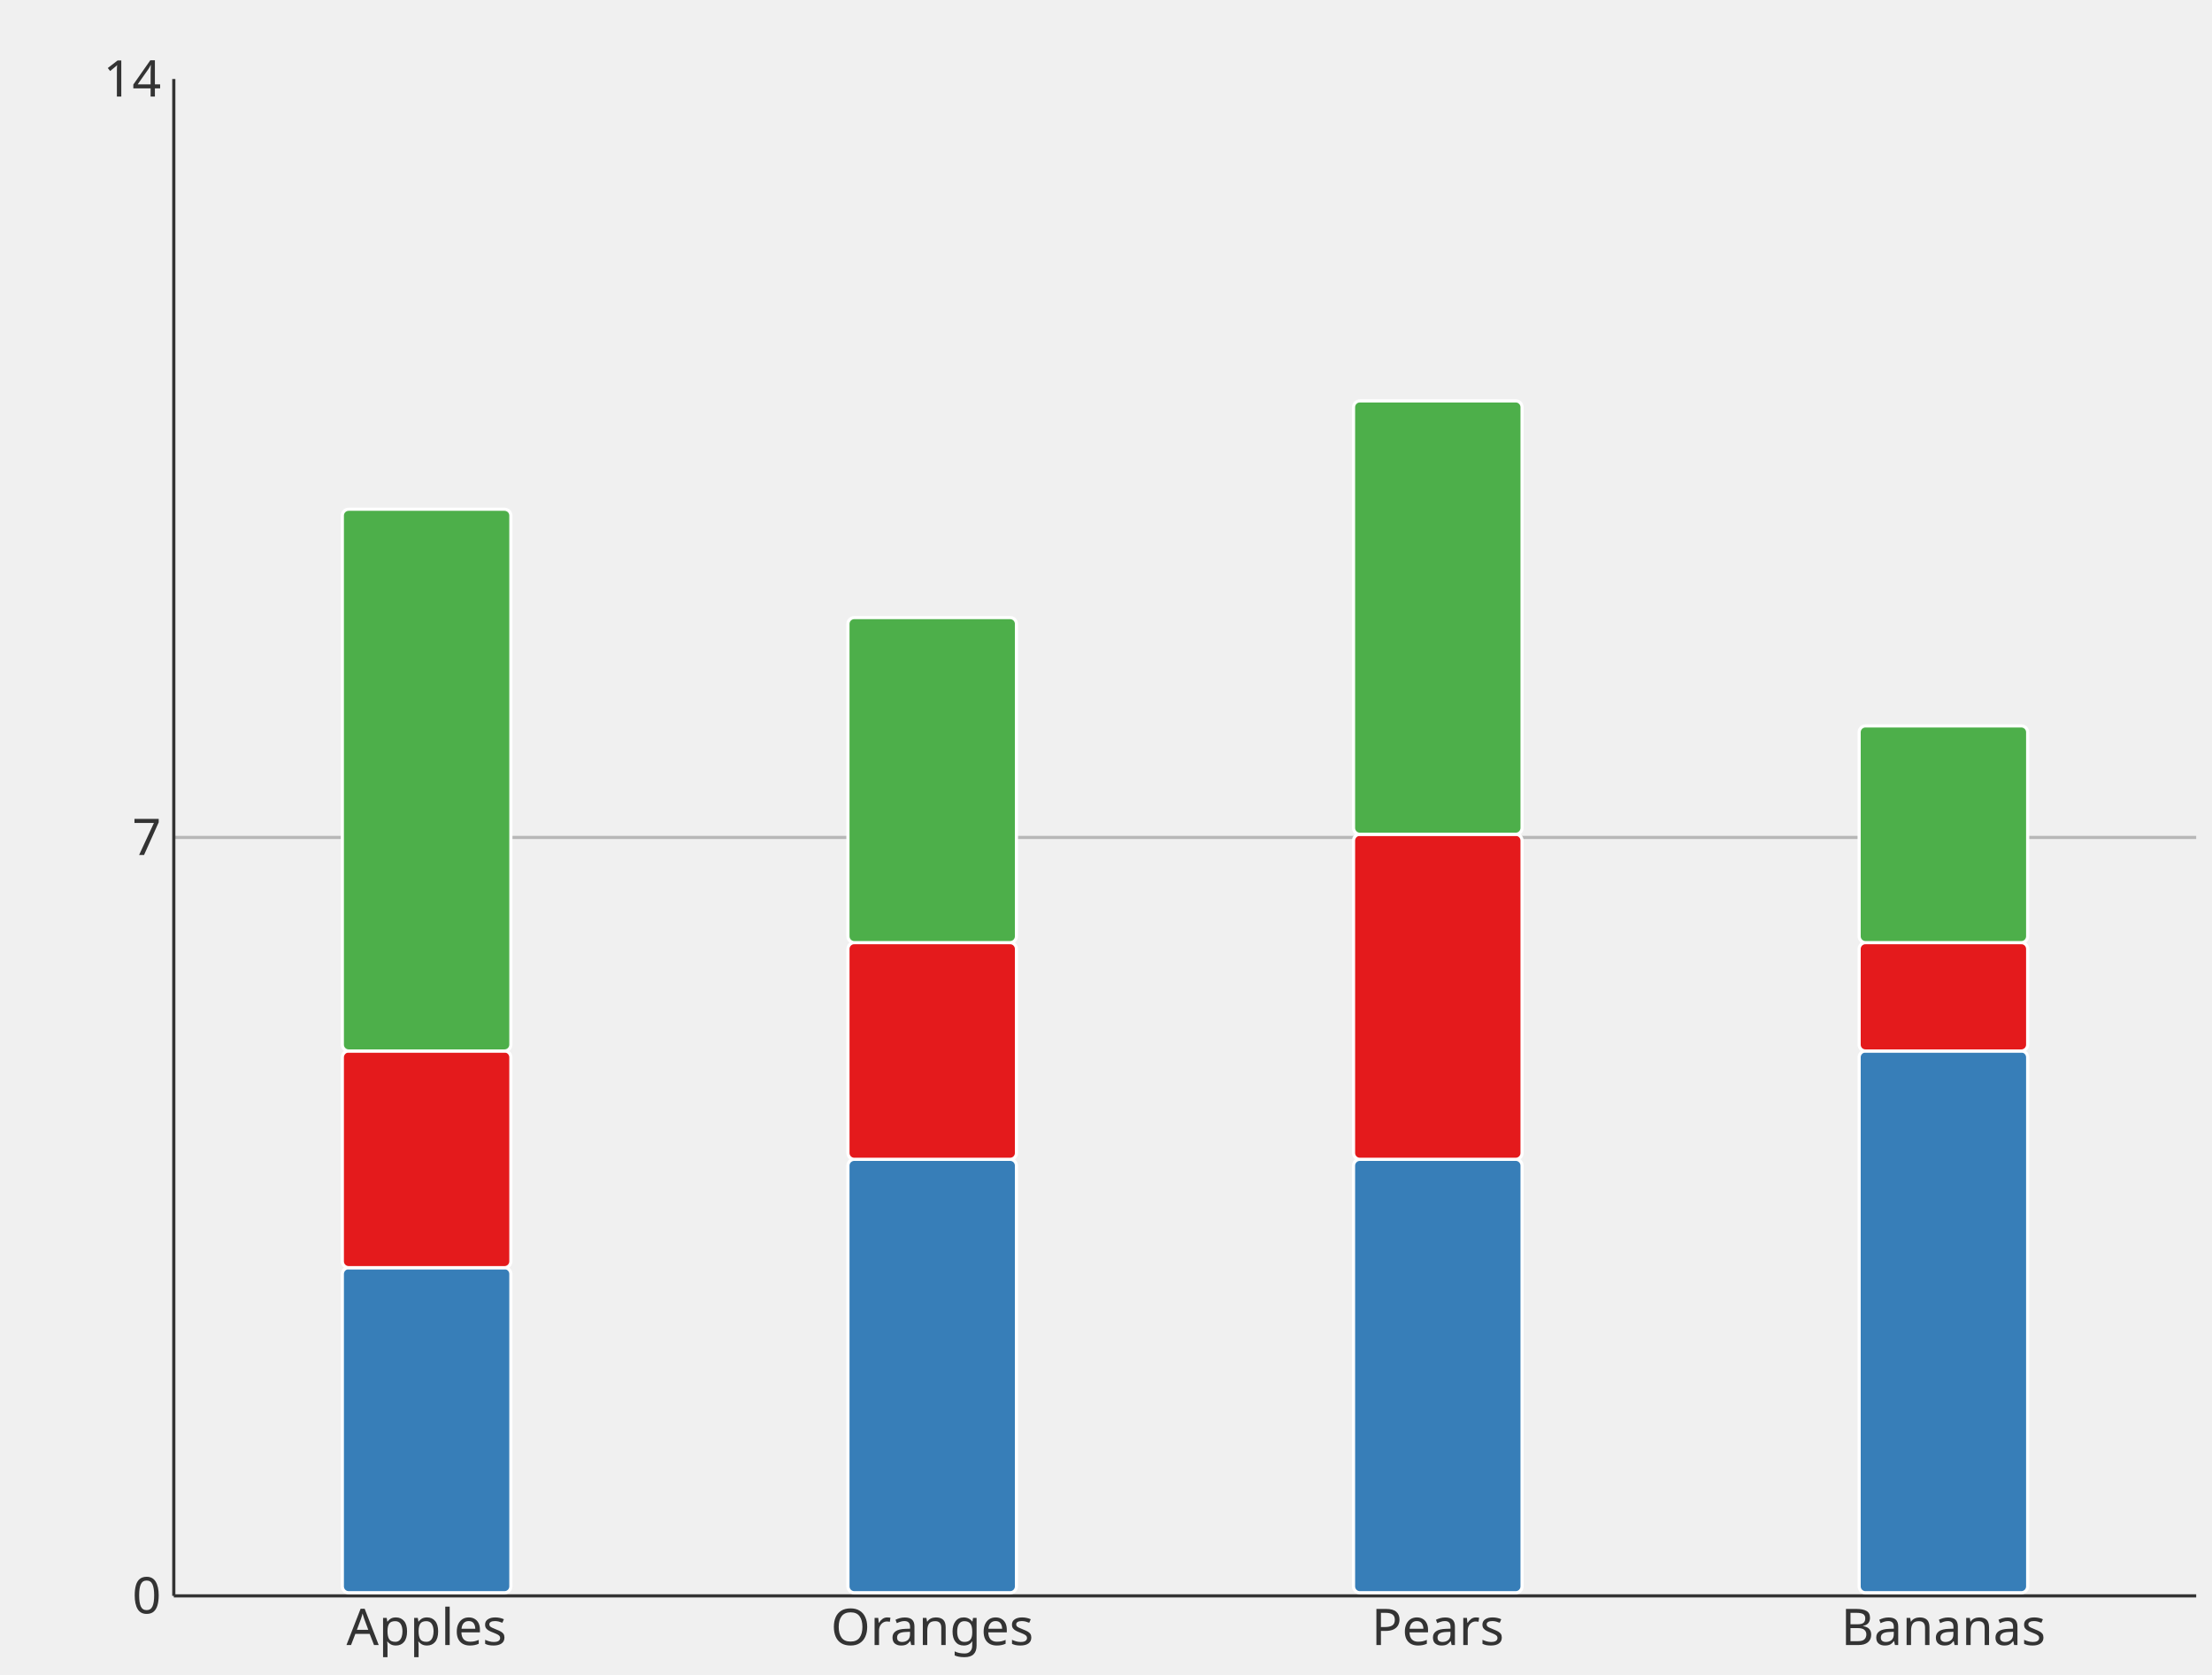
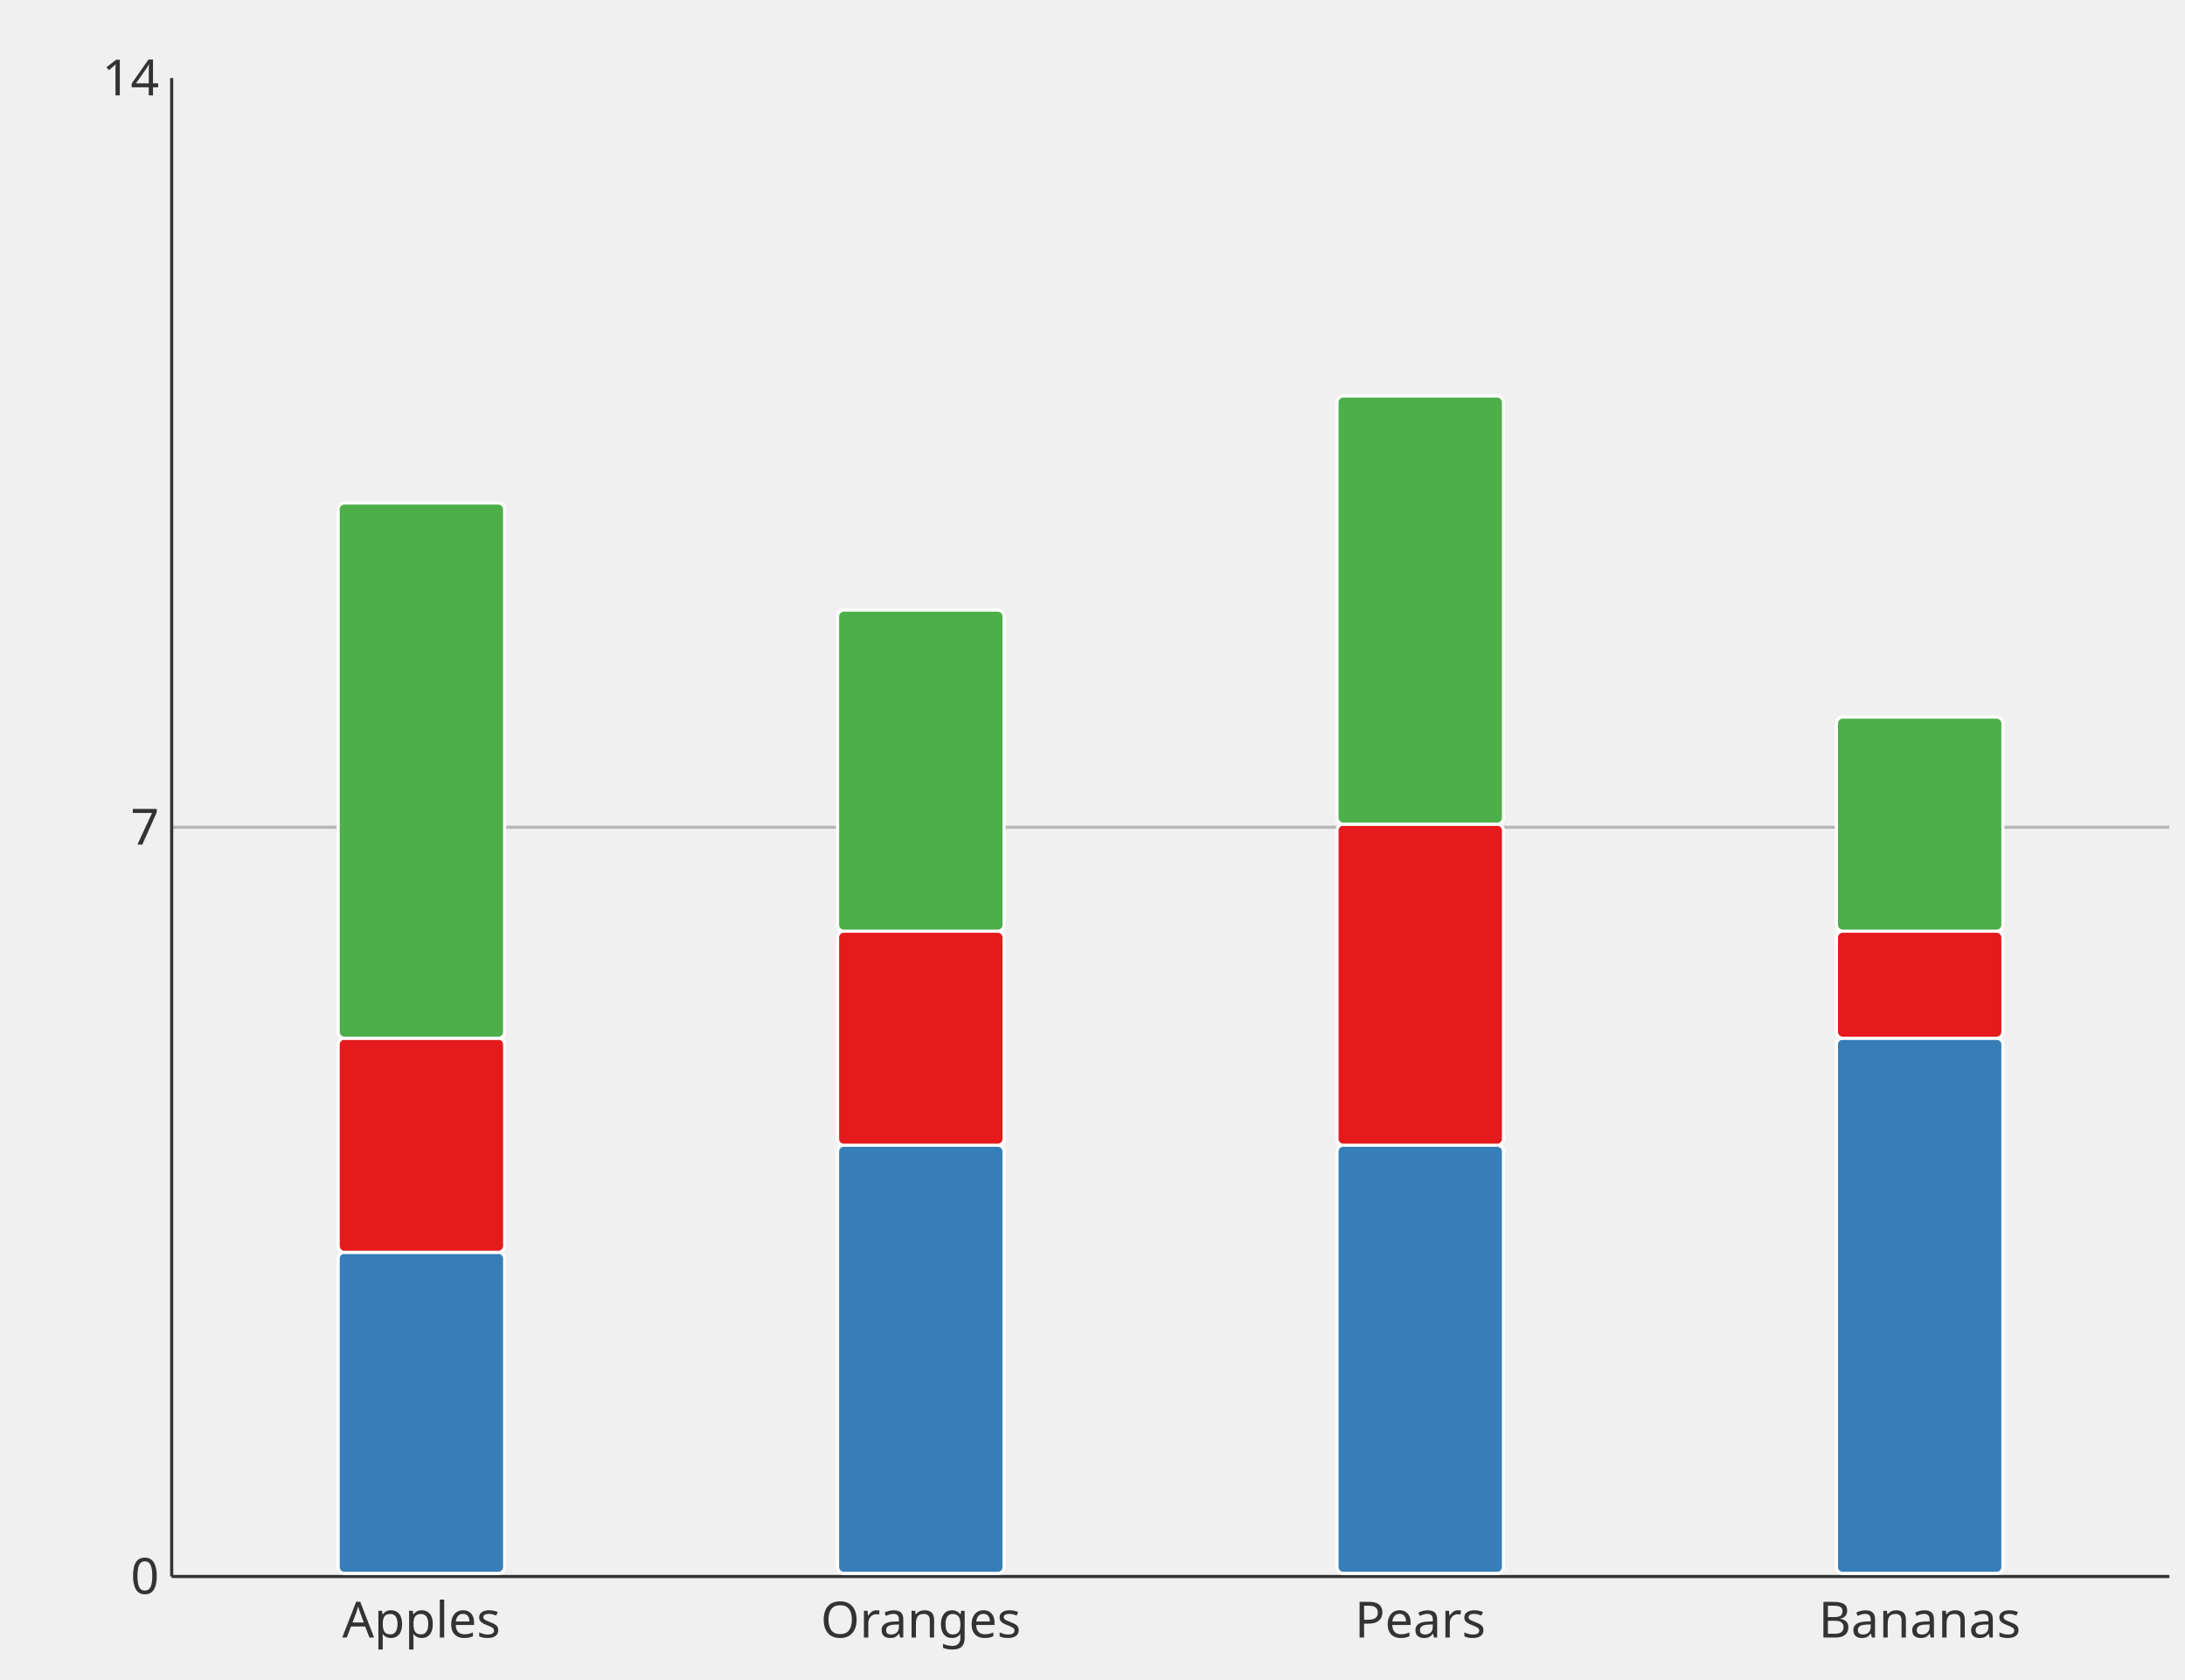
- <svg xmlns="http://www.w3.org/2000/svg" font-family="sans-serif" font-size="16" viewBox="-55 -25 700 530">
+ <svg xmlns="http://www.w3.org/2000/svg" font-family="sans-serif" font-size="16" viewBox="-55 -25 700 538">
  <style>
		@media (prefers-color-scheme: dark) {
			[fill="#333"] {fill: white}
			[stroke="#333"] {stroke: white}
		}
	</style>
  <g role="table">
    <line stroke="#333" x1="0" x2="0" y1="0" y2="480" />
    <line stroke="#333" x1="0" x2="640" y1="480" y2="480" />
    <line opacity="0.3" stroke="#333" x1="0" x2="640" y1="240" y2="240" />
    <g aria-hidden="true">
      <text dominant-baseline="middle" fill="#333" text-anchor="end" x="-4" y="480">0</text>
      <text dominant-baseline="middle" fill="#333" text-anchor="end" x="-4" y="240">7</text>
      <text dominant-baseline="middle" fill="#333" text-anchor="end" x="-4" y="0">14</text>
    </g>
    <g role="row">
-       <text dominant-baseline="middle" fill="#333" role="columnheader" text-anchor="middle" x="80" y="490">Apples</text>
-       <text dominant-baseline="middle" fill="#333" role="columnheader" text-anchor="middle" x="240" y="490">Oranges</text>
-       <text dominant-baseline="middle" fill="#333" role="columnheader" text-anchor="middle" x="400" y="490">Pears</text>
-       <text dominant-baseline="middle" fill="#333" role="columnheader" text-anchor="middle" x="560" y="490">Bananas</text>
+       <text dominant-baseline="middle" fill="#333" role="columnheader" text-anchor="middle" x="80" y="494">Apples</text>
+       <text dominant-baseline="middle" fill="#333" role="columnheader" text-anchor="middle" x="240" y="494">Oranges</text>
+       <text dominant-baseline="middle" fill="#333" role="columnheader" text-anchor="middle" x="400" y="494">Pears</text>
+       <text dominant-baseline="middle" fill="#333" role="columnheader" text-anchor="middle" x="560" y="494">Bananas</text>
    </g>
    <g fill="#377eb8" role="row" stroke="white">
      <rect height="102.857" role="cell" rx="2" ry="2" width="53.333" x="53.333" y="376.143">
				</rect>
      <rect height="137.143" role="cell" rx="2" ry="2" width="53.333" x="213.333" y="341.857">
				</rect>
      <rect height="137.143" role="cell" rx="2" ry="2" width="53.333" x="373.333" y="341.857">
				</rect>
      <rect height="171.429" role="cell" rx="2" ry="2" width="53.333" x="533.333" y="307.571">
				</rect>
    </g>
    <g fill="#e41a1c" role="row" stroke="white">
      <rect height="68.571" role="cell" rx="2" ry="2" width="53.333" x="53.333" y="307.571">
				</rect>
      <rect height="68.571" role="cell" rx="2" ry="2" width="53.333" x="213.333" y="273.286">
				</rect>
      <rect height="102.857" role="cell" rx="2" ry="2" width="53.333" x="373.333" y="239">
				</rect>
      <rect height="34.286" role="cell" rx="2" ry="2" width="53.333" x="533.333" y="273.286">
				</rect>
    </g>
    <g fill="#4daf4a" role="row" stroke="white">
      <rect height="171.429" role="cell" rx="2" ry="2" width="53.333" x="53.333" y="136.143">
				</rect>
      <rect height="102.857" role="cell" rx="2" ry="2" width="53.333" x="213.333" y="170.429">
				</rect>
      <rect height="137.143" role="cell" rx="2" ry="2" width="53.333" x="373.333" y="101.857">
				</rect>
      <rect height="68.571" role="cell" rx="2" ry="2" width="53.333" x="533.333" y="204.714">
				</rect>
    </g>
  </g>
</svg>
